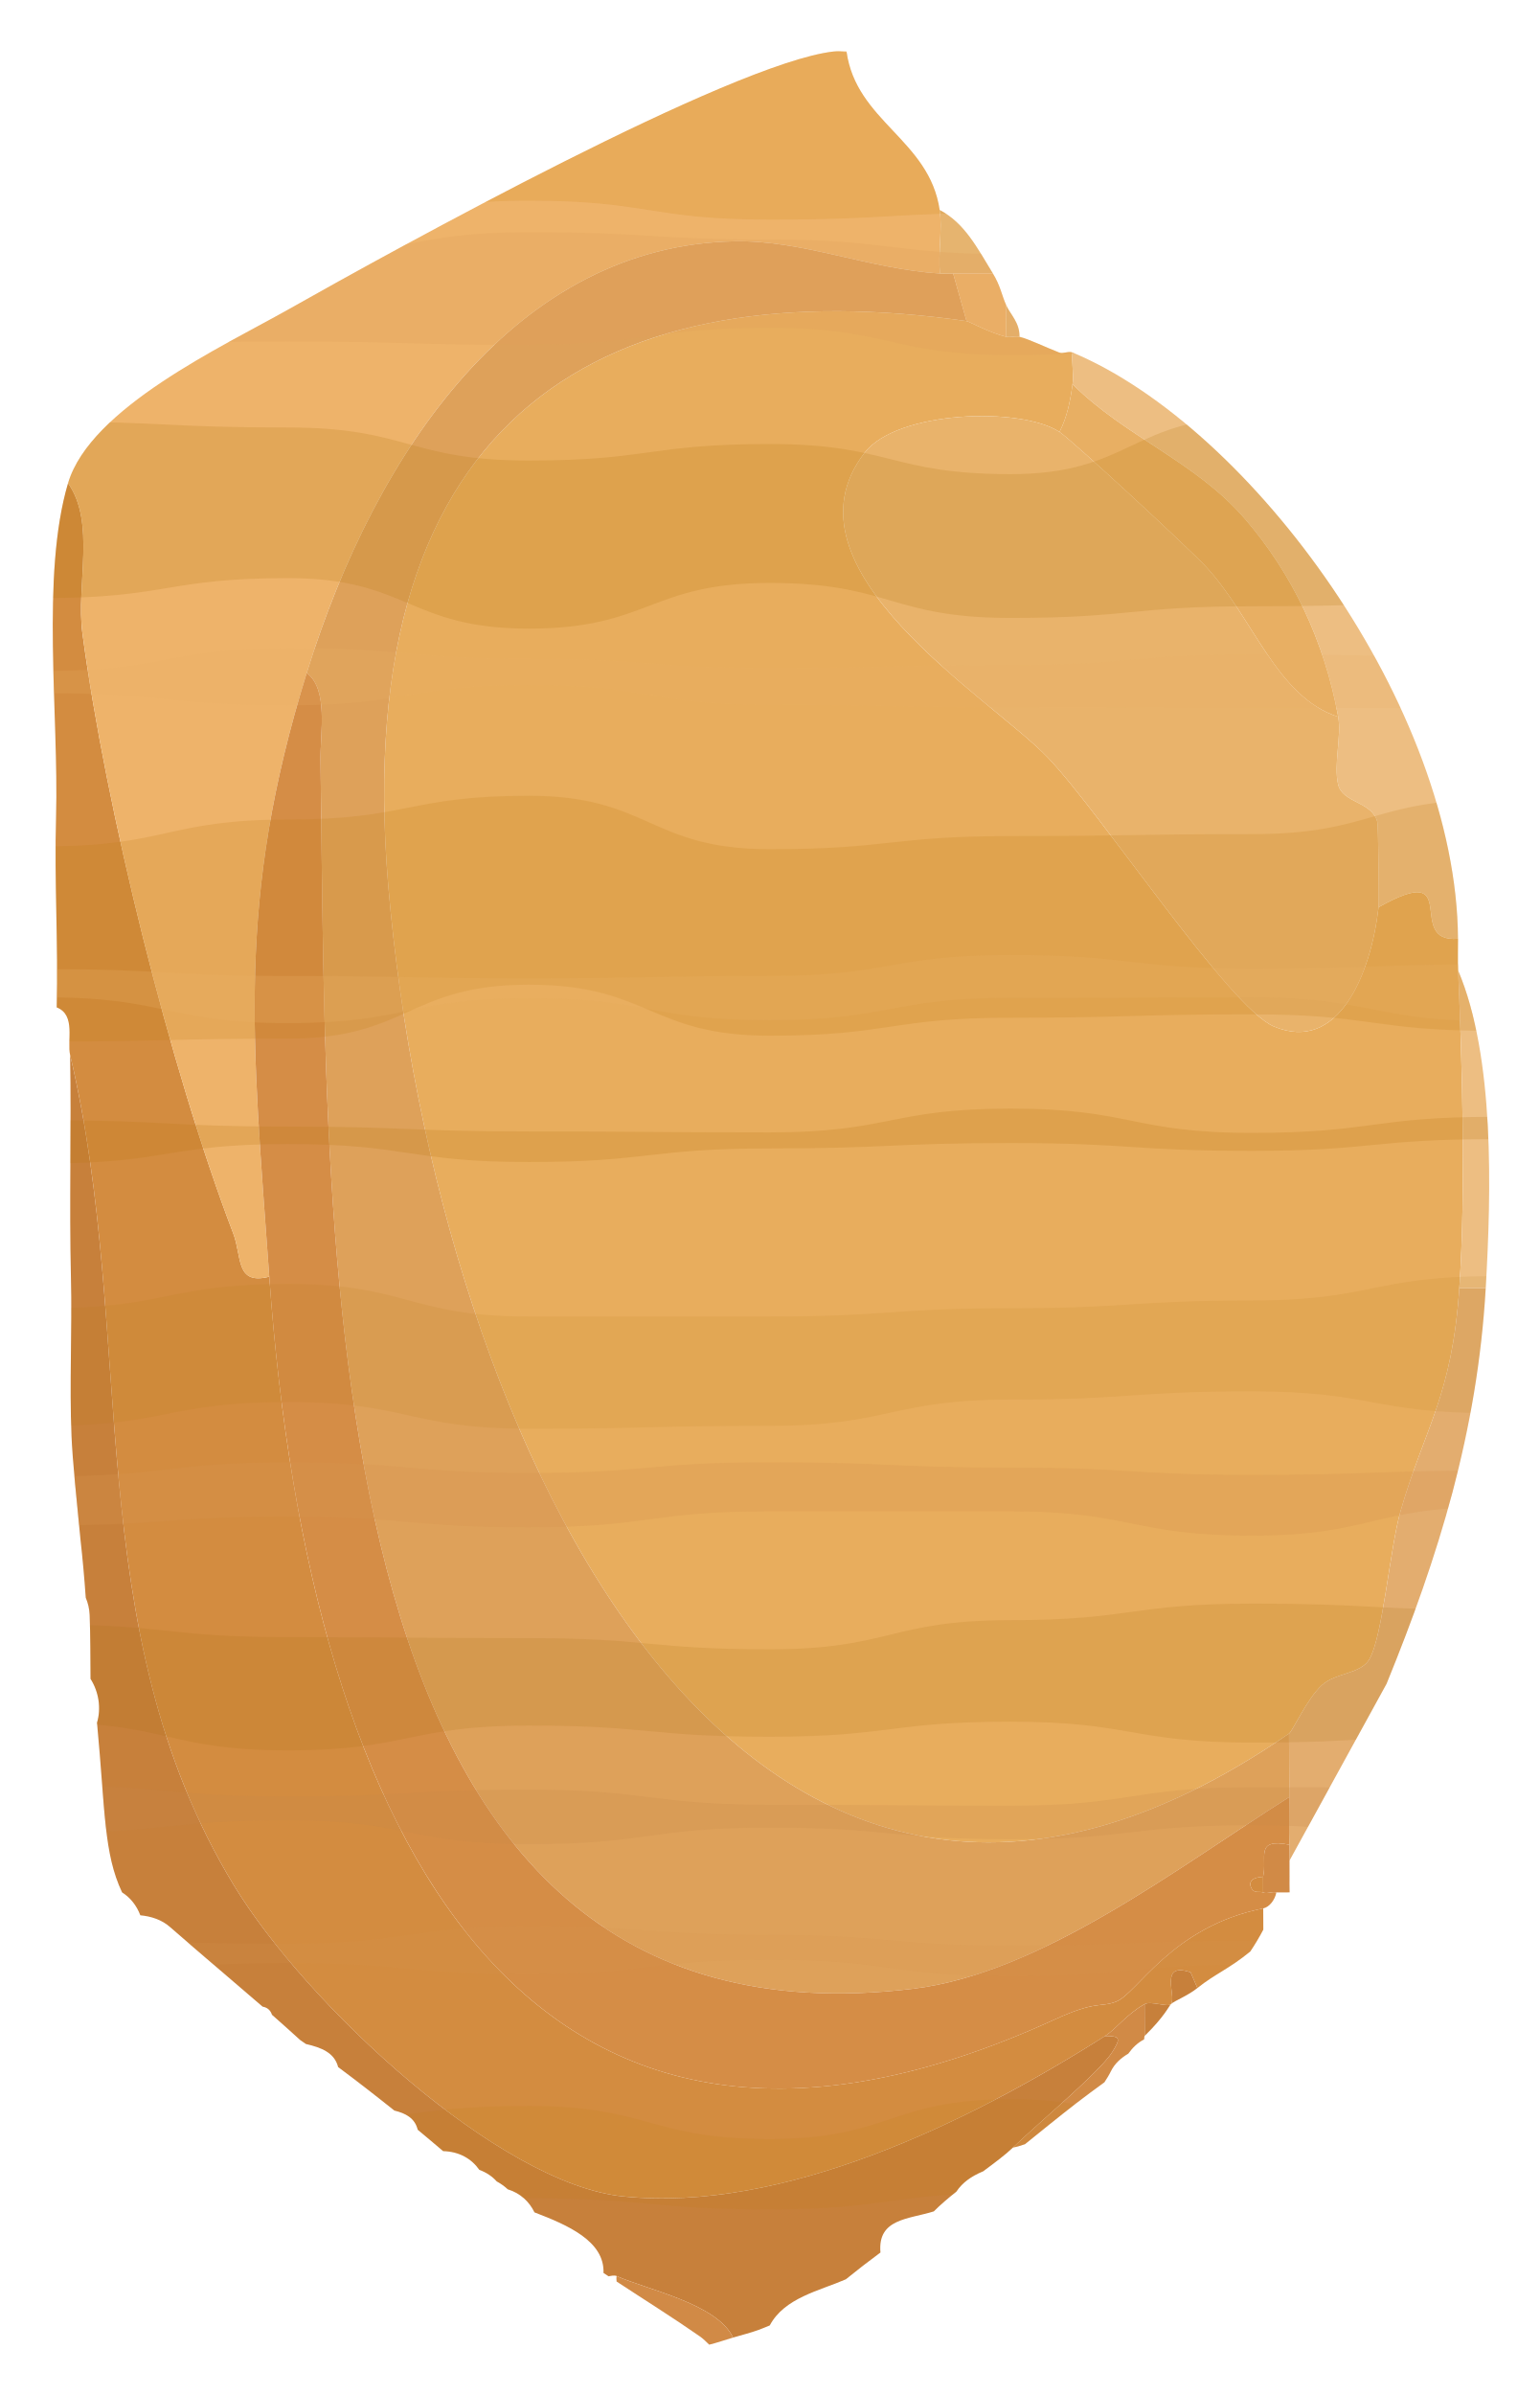
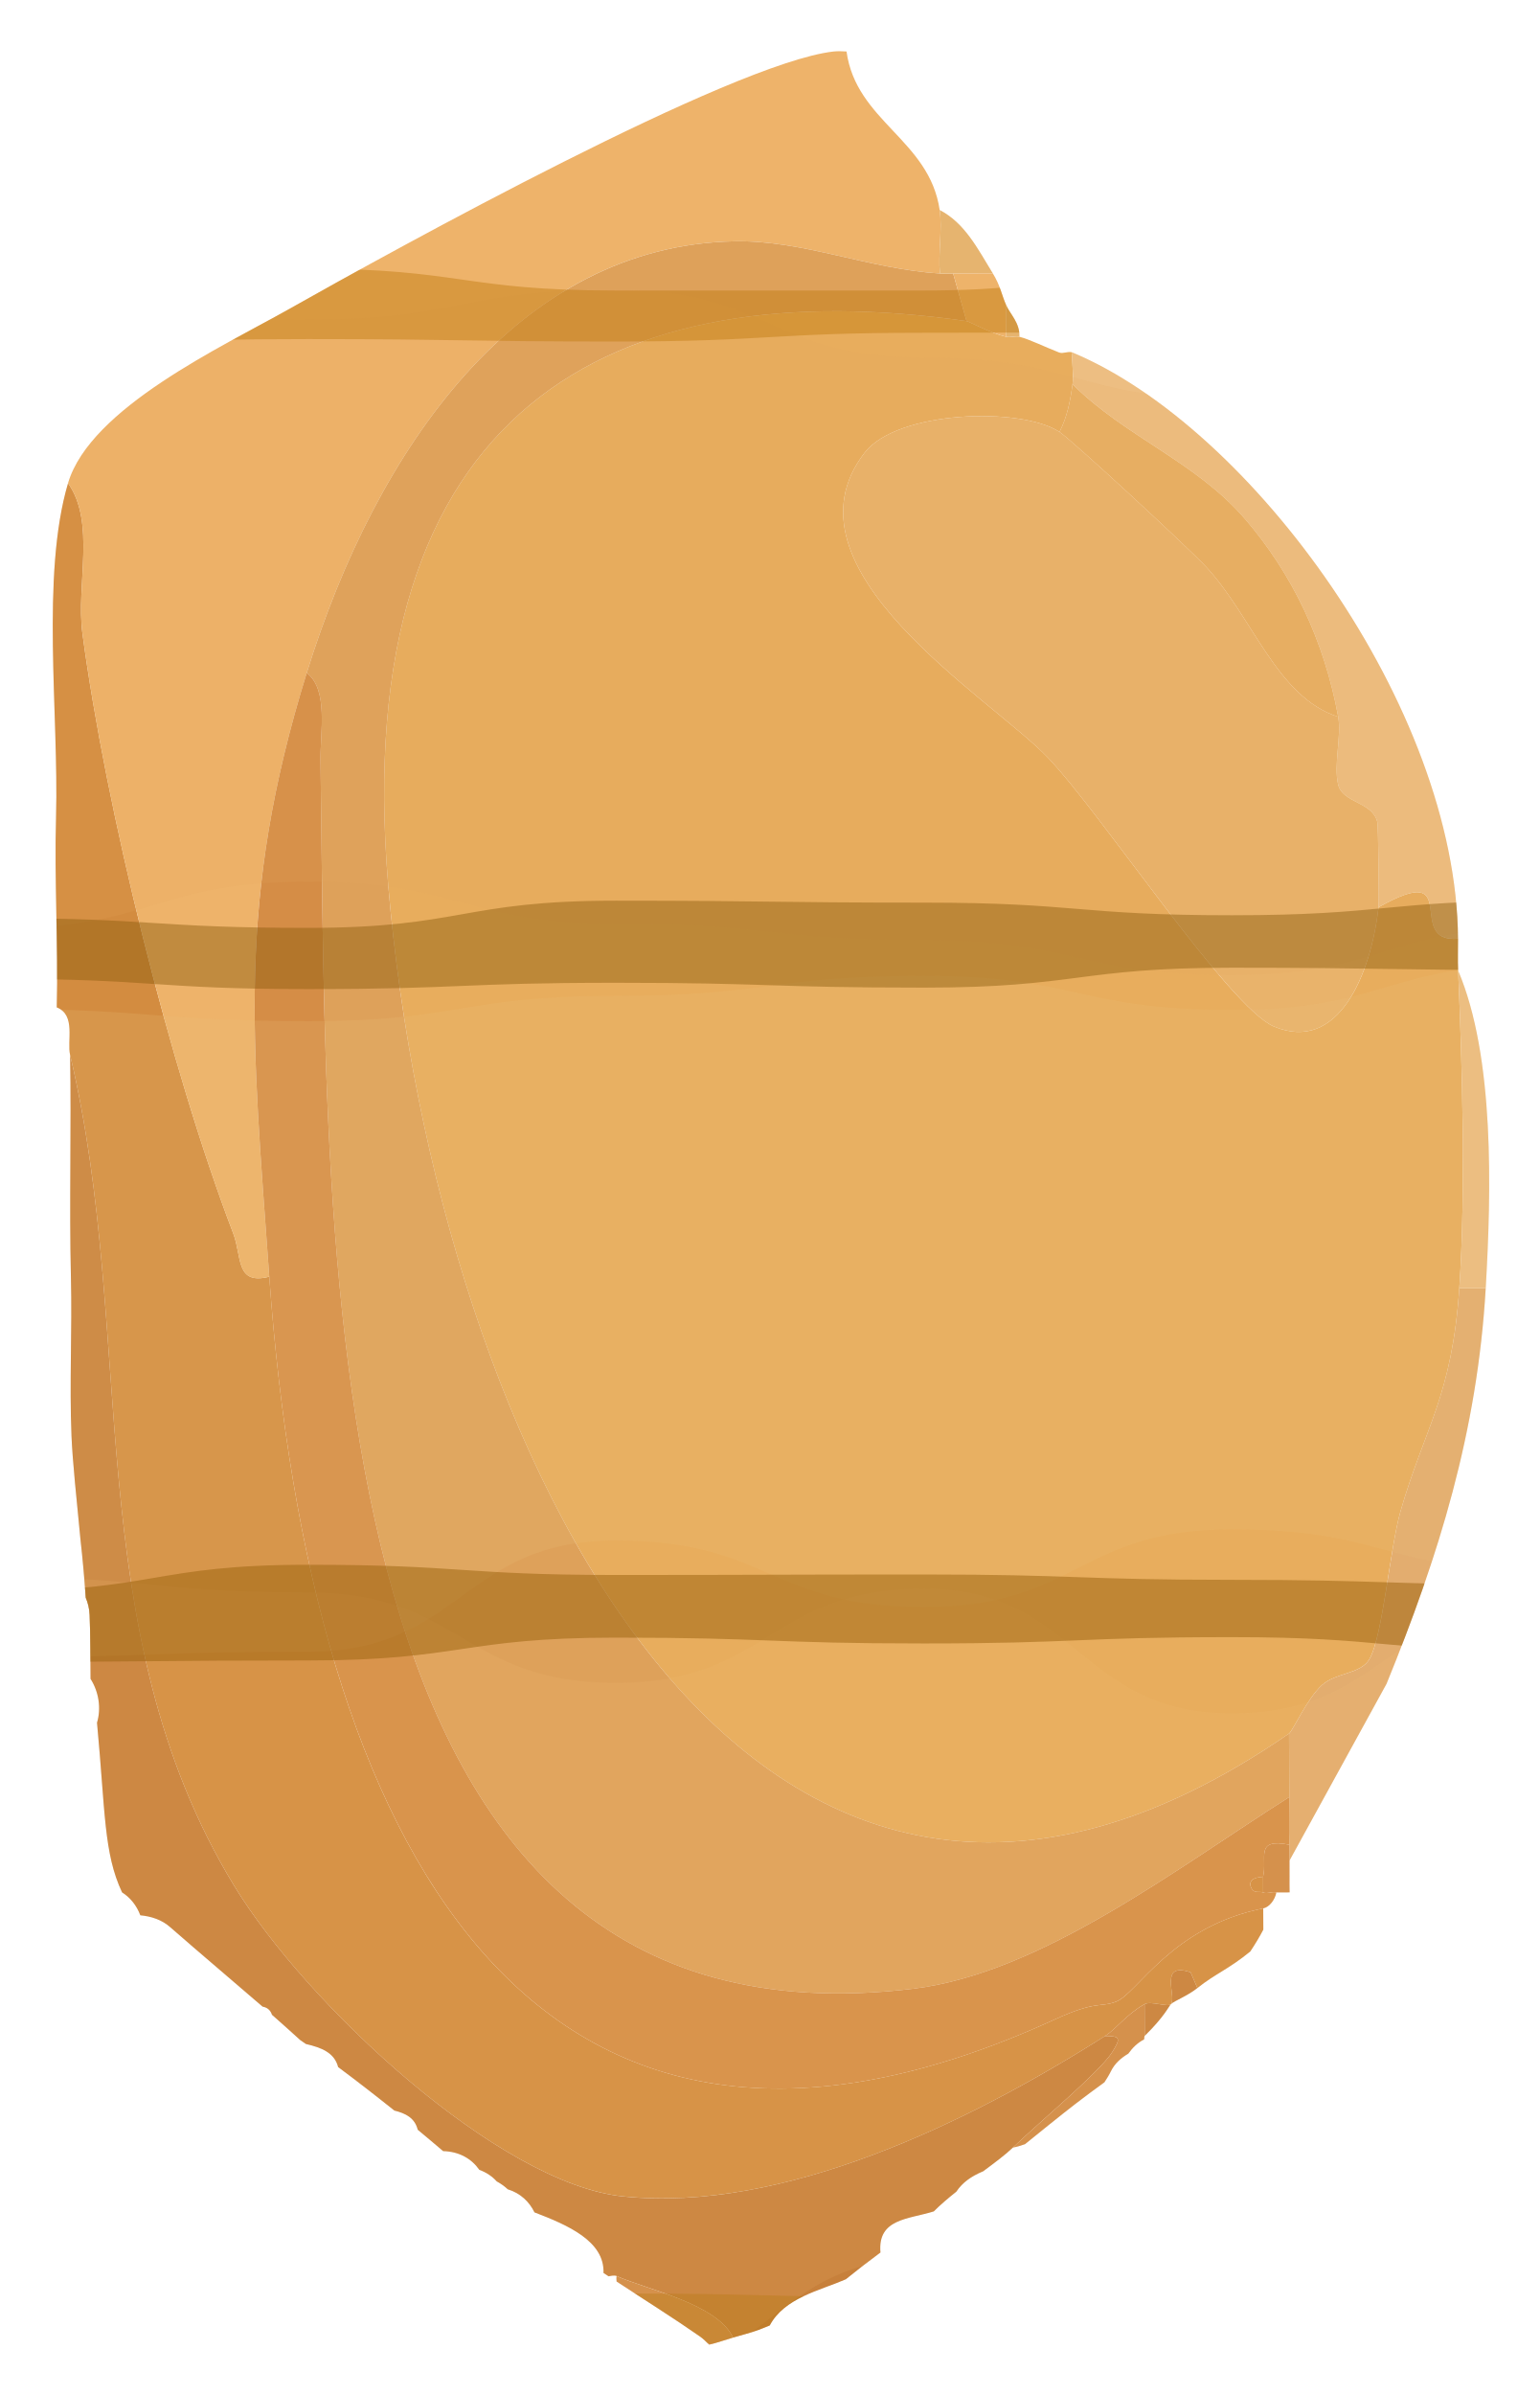
- <svg xmlns="http://www.w3.org/2000/svg" viewBox="0 0 31.70 49.30">
+ <svg xmlns="http://www.w3.org/2000/svg" viewBox="0 0 31.7 49.3">
  <defs>
    <clipPath id="vareniki2Shape">
      <path transform="matrix(1,0,0,-1,30.0239,19.9776)" d="M0 0C.08-1.875 .162-4.511 .024-6.539-.127-8.77-.686-9.403-1.184-11.122-1.407-11.894-1.55-13.711-1.831-14.182-2.012-14.485-2.52-14.45-2.808-14.713-3.11-14.989-3.406-15.655-3.482-15.707-14.601-23.387-21.054-9.772-22.03 1.752-22.865 11.606-17.383 14.406-10.122 13.368-10.071 13.361-9.634 13.121-9.304 13.044-9.217 13.024-9.119 13.067-9.032 13.045-8.825 12.993-8.468 12.818-8.214 12.721-8.131 12.69-8.022 12.756-7.942 12.722-7.96 12.511-7.912 12.272-7.94 12.069-7.986 11.721-8.052 11.389-8.208 11.087-9.005 11.609-11.546 11.528-12.218 10.662-14.068 8.275-9.624 5.61-8.452 4.388-7.346 3.233-4.722-.762-3.793-1.152-2.465-1.711-1.795-.076-1.638 1.302 .132 2.299-1.122 .56-.002 .654-.001 .437-.009 .217 0 0" />
      <path transform="matrix(1,0,0,-1,23.5678,41.2538)" d="M0 0C.128 .072 .49-.073 .545 .002 .662 .164 .286 .88 .948 .654L1.088 .331C1.461 .629 1.722 .712 2.177 1.084 2.273 1.229 2.364 1.377 2.445 1.533L2.443 1.971C.56 1.595-.142 .227-.582 .052-.905-.075-.983 .081-1.839-.311-12.612-5.25-17.192 3.301-18.023 14.974-18.726 14.795-18.581 15.383-18.766 15.866-20.072 19.279-21.391 24.619-21.871 28.218-22.003 29.212-21.592 30.496-22.167 31.307-22.729 29.408-22.355 26.554-22.414 24.44-22.451 23.138-22.367 21.819-22.4 20.517-21.999 20.361-22.193 19.827-22.124 19.537-20.747 13.755-21.958 7.717-18.748 2.439-17.257-.014-13.293-3.697-10.738-3.958-7.443-4.296-3.636-2.446-.814-.657-.582-.51-.374-.211 0 0" />
      <path transform="matrix(1,0,0,-1,19.3487,4.3225)" d="M0 0C.058-.393-.035-.891 .005-1.308-1.463-1.215-2.806-.619-4.221-.645-8.679-.726-11.598-4.899-13.033-9.53-14.488-14.226-14.152-17.082-13.804-21.957-14.507-22.137-14.362-21.549-14.547-21.065-15.853-17.652-17.172-12.313-17.651-8.714-17.784-7.72-17.373-6.435-17.948-5.624-17.489-4.073-14.757-2.806-13.43-2.058-11.162-.778-4.288 3.017-2.19 3.262-2.103 3.272-2.006 3.268-1.918 3.263-1.72 1.822-.213 1.449 0 0" />
      <path transform="matrix(1,0,0,-1,22.7534,41.9107)" d="M0 0C-2.821-1.789-6.629-3.639-9.924-3.302-12.478-3.04-16.442 .643-17.934 3.096-21.143 8.374-19.933 14.412-21.31 20.194-21.282 18.672-21.33 17.137-21.293 15.616-21.266 14.531-21.326 13.429-21.281 12.347-21.26 11.838-21.174 11.02-21.097 10.225-21.052 9.825-21.016 9.424-20.988 9.023-20.944 8.918-20.913 8.801-20.908 8.665-20.89 8.227-20.893 7.79-20.889 7.352-20.721 7.088-20.666 6.751-20.756 6.449-20.584 4.621-20.62 3.765-20.24 2.957-20.062 2.844-19.936 2.677-19.864 2.485-19.642 2.465-19.422 2.393-19.254 2.245-18.624 1.694-17.982 1.154-17.347 .605-17.248 .587-17.185 .533-17.153 .437-16.957 .267-16.766 .091-16.573-.082-16.534-.11-16.494-.137-16.455-.164-16.141-.237-15.868-.339-15.791-.639-15.4-.93-15.015-1.229-14.634-1.534-14.401-1.592-14.213-1.685-14.152-1.929-13.976-2.074-13.803-2.222-13.629-2.369-13.289-2.378-13.039-2.532-12.884-2.754-12.741-2.807-12.619-2.887-12.526-2.992-12.443-3.037-12.367-3.091-12.298-3.155-12.039-3.234-11.855-3.41-11.748-3.63-11.062-3.892-10.302-4.223-10.327-4.877-10.292-4.901-10.257-4.923-10.222-4.946-10.164-4.936-10.104-4.92-10.055-4.941-9.429-5.221-7.98-5.513-7.66-6.207-7.484-6.155-7.305-6.112-7.132-6.049-7.055-6.021-6.98-5.988-6.904-5.958-6.599-5.386-5.88-5.245-5.337-5.008-5.103-4.818-4.865-4.634-4.624-4.456-4.686-3.756-4.048-3.774-3.526-3.61-3.386-3.47-3.227-3.335-3.062-3.204-2.932-3.01-2.75-2.888-2.532-2.794-2.525-2.791-2.517-2.788-2.51-2.785-2.271-2.608-2.048-2.442-1.897-2.296-1.394-1.807-.112-.744 .149-.33 .335-.034 .303-.001 0 0" />
      <path transform="matrix(1,0,0,-1,30.0215,19.3237)" d="M0 0C-1.12-.093 .134 1.645-1.636 .648-1.626 .738-1.64 2.319-1.662 2.406-1.767 2.827-2.377 2.792-2.468 3.173-2.566 3.58-2.394 4.173-2.467 4.568-2.756 6.147-3.418 7.519-4.39 8.646-5.403 9.821-6.853 10.333-7.937 11.415-7.91 11.618-7.958 11.857-7.94 12.069-4.253 10.531-.029 4.751 0 0" />
      <path transform="matrix(1,0,0,-1,30.5923,26.5148)" d="M0 0C-.172-2.963-.971-5.522-2.042-8.145L-4.041-11.785C-4.043-11.677-4.037-11.567-4.042-11.459-4.057-11.134-4.044-10.803-4.045-10.478L-4.05-9.17C-3.974-9.118-3.679-8.452-3.377-8.176-3.089-7.913-2.58-7.948-2.399-7.645-2.118-7.174-1.975-5.357-1.752-4.585-1.255-2.866-.696-2.233-.544-.002Z" />
      <path transform="matrix(1,0,0,-1,30.5923,26.5148)" d="M0 0-.544-.002C-.407 2.026-.488 4.662-.568 6.537 .187 4.755 .115 1.99 0 0" />
      <path transform="matrix(1,0,0,-1,14.6029,48.2641)" d="M0 0C.166 .04 .326 .098 .49 .146 .171 .84-1.279 1.132-1.905 1.412-1.916 1.375-1.908 1.337-1.907 1.3-1.335 .924-.754 .562-.193 .171-.117 .118-.061 .058 0 0" />
      <path transform="matrix(1,0,0,-1,22.1382,43.3121)" d="M0 0C.195 .151 .398 .3 .603 .449 .649 .521 .696 .593 .733 .67 .815 .839 .947 .951 1.095 1.039 1.18 1.159 1.285 1.263 1.42 1.332 1.423 1.371 1.426 1.399 1.432 1.404L1.43 2.058C1.056 1.848 .848 1.549 .615 1.401 .919 1.401 .95 1.367 .764 1.071 .503 .658-.778-.405-1.282-.894-1.207-.883-1.122-.856-1.033-.825-.69-.548-.348-.27 0 0" />
      <path transform="matrix(1,0,0,-1,26.5542,38.9541)" d="M0 0-.272-.001C-.357 .025-.466-.037-.544-.002L-.546 .325C-.453 .713-.73 1.124-.004 .981 .001 .872-.005 .763-.002 .654 .002 .436-.005 .218 0 0" />
      <path transform="matrix(1,0,0,-1,24.1123,41.2518)" d="M0 0C-.039-.035-.129-.252-.542-.656L-.544-.002C-.416 .07-.054-.075 0 0 .117 .162-.259 .878 .403 .652L.543 .329C.342 .168 .076 .069 0 0" />
      <path transform="matrix(1,0,0,-1,26.547,36.9924)" d="M0 0C-2.314-1.461-5.104-3.628-7.75-3.946-20.173-5.437-19.802 10.862-19.948 21.348-19.956 21.9-19.779 22.802-20.231 23.14-18.797 27.771-15.877 31.943-11.42 32.025-10.005 32.051-8.661 31.455-7.193 31.362-7.104 31.356-7.012 31.362-6.921 31.363L-6.645 30.383C-13.906 31.421-19.388 28.62-18.553 18.767-17.577 7.243-11.124-6.372-.005 1.308Z" />
      <path transform="matrix(1,0,0,-1,28.3856,18.6758)" d="M0 0C-.157-1.378-.827-3.013-2.155-2.454-3.083-2.064-5.707 1.931-6.814 3.086-7.986 4.309-12.429 6.973-10.58 9.36-9.908 10.226-7.367 10.307-6.57 9.785-6.316 9.619-3.944 7.427-3.562 7.02-2.59 5.982-2.101 4.326-.831 3.921-.759 3.525-.93 2.932-.832 2.525-.741 2.144-.131 2.179-.026 1.758-.004 1.671 .01 .09 0 0" />
      <path transform="matrix(1,0,0,-1,27.5545,14.7552)" d="M0 0C-1.27 .406-1.759 2.061-2.731 3.099-3.113 3.506-5.485 5.698-5.739 5.864-5.582 6.167-5.517 6.498-5.47 6.846-4.386 5.764-2.936 5.252-1.923 4.078-.951 2.951-.289 1.578 0 0" />
      <path transform="matrix(1,0,0,-1,20.7171,6.2793)" d="M0 0 .002-.654C-.327-.577-.764-.337-.816-.33L-1.091 .65C-.819 .652-.547 .651-.275 .653-.116 .394-.095 .215 0 0" />
      <path transform="matrix(1,0,0,-1,20.9918,6.9322)" d="M0 0C-.087 .022-.185-.021-.272-.001L-.275 .653C-.189 .46 .008 .291 0 0" />
      <path transform="matrix(1,0,0,-1,26.5505,37.9733)" d="M0 0C-.726 .143-.45-.268-.542-.656-.546-.673-.798-.646-.809-.818-.76-1.035-.626-.945-.541-.983-.463-1.018-.353-.956-.269-.982-.299-1.137-.414-1.285-.54-1.31-2.423-1.686-3.125-3.054-3.565-3.228-3.888-3.356-3.966-3.199-4.822-3.592-15.594-8.531-20.174 .021-21.006 11.694-21.354 16.569-21.69 19.425-20.235 24.121-19.782 23.782-19.959 22.881-19.951 22.329-19.805 11.843-20.176-4.456-7.753-2.965-5.108-2.647-2.317-.48-.004 .981-.002 .655-.015 .324 0 0" />
      <path transform="matrix(1,0,0,-1,19.6257,5.6293)" d="M0 0C-.09-.001-.182-.007-.272-.001-.312 .416-.219 .914-.277 1.307 .241 1.038 .501 .519 .817 .003 .545 .001 .272 .002 0 0" />
      <path transform="matrix(1,0,0,-1,26.0085,38.6292)" d="M0 0 .001-.327C-.084-.289-.218-.379-.266-.163-.256 .01-.004-.017 0 0" />
    </clipPath>
  </defs>
  <g>
    <path transform="matrix(1,0,0,-1,30.0239,19.9776)" d="M0 0C.08-1.875 .162-4.511 .024-6.539-.127-8.77-.686-9.403-1.184-11.122-1.407-11.894-1.55-13.711-1.831-14.182-2.012-14.485-2.52-14.45-2.808-14.713-3.11-14.989-3.406-15.655-3.482-15.707-14.601-23.387-21.054-9.772-22.03 1.752-22.865 11.606-17.383 14.406-10.122 13.368-10.071 13.361-9.634 13.121-9.304 13.044-9.217 13.024-9.119 13.067-9.032 13.045-8.825 12.993-8.468 12.818-8.214 12.721-8.131 12.69-8.022 12.756-7.942 12.722-7.96 12.511-7.912 12.272-7.94 12.069-7.986 11.721-8.052 11.389-8.208 11.087-9.005 11.609-11.546 11.528-12.218 10.662-14.068 8.275-9.624 5.61-8.452 4.388-7.346 3.233-4.722-.762-3.793-1.152-2.465-1.711-1.795-.076-1.638 1.302 .132 2.299-1.122 .56-.002 .654-.001 .437-.009 .217 0 0" fill="#e8ad5d" />
    <path transform="matrix(1,0,0,-1,23.5678,41.2538)" d="M0 0C.128 .072 .49-.073 .545 .002 .662 .164 .286 .88 .948 .654L1.088 .331C1.461 .629 1.722 .712 2.177 1.084 2.273 1.229 2.364 1.377 2.445 1.533L2.443 1.971C.56 1.595-.142 .227-.582 .052-.905-.075-.983 .081-1.839-.311-12.612-5.25-17.192 3.301-18.023 14.974-18.726 14.795-18.581 15.383-18.766 15.866-20.072 19.279-21.391 24.619-21.871 28.218-22.003 29.212-21.592 30.496-22.167 31.307-22.729 29.408-22.355 26.554-22.414 24.44-22.451 23.138-22.367 21.819-22.4 20.517-21.999 20.361-22.193 19.827-22.124 19.537-20.747 13.755-21.958 7.717-18.748 2.439-17.257-.014-13.293-3.697-10.738-3.958-7.443-4.296-3.636-2.446-.814-.657-.582-.51-.374-.211 0 0" fill="#d38c40" />
    <path transform="matrix(1,0,0,-1,19.3487,4.3225)" d="M0 0C.058-.393-.035-.891 .005-1.308-1.463-1.215-2.806-.619-4.221-.645-8.679-.726-11.598-4.899-13.033-9.53-14.488-14.226-14.152-17.082-13.804-21.957-14.507-22.137-14.362-21.549-14.547-21.065-15.853-17.652-17.172-12.313-17.651-8.714-17.784-7.72-17.373-6.435-17.948-5.624-17.489-4.073-14.757-2.806-13.43-2.058-11.162-.778-4.288 3.017-2.19 3.262-2.103 3.272-2.006 3.268-1.918 3.263-1.72 1.822-.213 1.449 0 0" fill="#eeb36a" />
    <path transform="matrix(1,0,0,-1,22.7534,41.9107)" d="M0 0C-2.821-1.789-6.629-3.639-9.924-3.302-12.478-3.04-16.442 .643-17.934 3.096-21.143 8.374-19.933 14.412-21.31 20.194-21.282 18.672-21.33 17.137-21.293 15.616-21.266 14.531-21.326 13.429-21.281 12.347-21.26 11.838-21.174 11.02-21.097 10.225-21.052 9.825-21.016 9.424-20.988 9.023-20.944 8.918-20.913 8.801-20.908 8.665-20.89 8.227-20.893 7.79-20.889 7.352-20.721 7.088-20.666 6.751-20.756 6.449-20.584 4.621-20.62 3.765-20.24 2.957-20.062 2.844-19.936 2.677-19.864 2.485-19.642 2.465-19.422 2.393-19.254 2.245-18.624 1.694-17.982 1.154-17.347 .605-17.248 .587-17.185 .533-17.153 .437-16.957 .267-16.766 .091-16.573-.082-16.534-.11-16.494-.137-16.455-.164-16.141-.237-15.868-.339-15.791-.639-15.4-.93-15.015-1.229-14.634-1.534-14.401-1.592-14.213-1.685-14.152-1.929-13.976-2.074-13.803-2.222-13.629-2.369-13.289-2.378-13.039-2.532-12.884-2.754-12.741-2.807-12.619-2.887-12.526-2.992-12.443-3.037-12.367-3.091-12.298-3.155-12.039-3.234-11.855-3.41-11.748-3.63-11.062-3.892-10.302-4.223-10.327-4.877-10.292-4.901-10.257-4.923-10.222-4.946-10.164-4.936-10.104-4.92-10.055-4.941-9.429-5.221-7.98-5.513-7.66-6.207-7.484-6.155-7.305-6.112-7.132-6.049-7.055-6.021-6.98-5.988-6.904-5.958-6.599-5.386-5.88-5.245-5.337-5.008-5.103-4.818-4.865-4.634-4.624-4.456-4.686-3.756-4.048-3.774-3.526-3.61-3.386-3.47-3.227-3.335-3.062-3.204-2.932-3.01-2.75-2.888-2.532-2.794-2.525-2.791-2.517-2.788-2.51-2.785-2.271-2.608-2.048-2.442-1.897-2.296-1.394-1.807-.112-.744 .149-.33 .335-.034 .303-.001 0 0" fill="#c7803b" />
    <path transform="matrix(1,0,0,-1,30.0215,19.3237)" d="M0 0C-1.12-.093 .134 1.645-1.636 .648-1.626 .738-1.64 2.319-1.662 2.406-1.767 2.827-2.377 2.792-2.468 3.173-2.566 3.58-2.394 4.173-2.467 4.568-2.756 6.147-3.418 7.519-4.39 8.646-5.403 9.821-6.853 10.333-7.937 11.415-7.91 11.618-7.958 11.857-7.94 12.069-4.253 10.531-.029 4.751 0 0" fill="#edbe82" />
    <path transform="matrix(1,0,0,-1,30.5923,26.5148)" d="M0 0C-.172-2.963-.971-5.522-2.042-8.145L-4.041-11.785C-4.043-11.677-4.037-11.567-4.042-11.459-4.057-11.134-4.044-10.803-4.045-10.478L-4.05-9.17C-3.974-9.118-3.679-8.452-3.377-8.176-3.089-7.913-2.58-7.948-2.399-7.645-2.118-7.174-1.975-5.357-1.752-4.585-1.255-2.866-.696-2.233-.544-.002Z" fill="#e3ad6f" />
    <path transform="matrix(1,0,0,-1,30.5923,26.5148)" d="M0 0-.544-.002C-.407 2.026-.488 4.662-.568 6.537 .187 4.755 .115 1.99 0 0" fill="#edbe82" />
    <path transform="matrix(1,0,0,-1,14.6029,48.2641)" d="M0 0C.166 .04 .326 .098 .49 .146 .171 .84-1.279 1.132-1.905 1.412-1.916 1.375-1.908 1.337-1.907 1.3-1.335 .924-.754 .562-.193 .171-.117 .118-.061 .058 0 0" fill="#d18a46" />
    <path transform="matrix(1,0,0,-1,22.1382,43.3121)" d="M0 0C.195 .151 .398 .3 .603 .449 .649 .521 .696 .593 .733 .67 .815 .839 .947 .951 1.095 1.039 1.18 1.159 1.285 1.263 1.42 1.332 1.423 1.371 1.426 1.399 1.432 1.404L1.43 2.058C1.056 1.848 .848 1.549 .615 1.401 .919 1.401 .95 1.367 .764 1.071 .503 .658-.778-.405-1.282-.894-1.207-.883-1.122-.856-1.033-.825-.69-.548-.348-.27 0 0" fill="#d18a46" />
    <path transform="matrix(1,0,0,-1,26.5542,38.9541)" d="M0 0-.272-.001C-.357 .025-.466-.037-.544-.002L-.546 .325C-.453 .713-.73 1.124-.004 .981 .001 .872-.005 .763-.002 .654 .002 .436-.005 .218 0 0" fill="#d18a46" />
    <path transform="matrix(1,0,0,-1,24.1123,41.2518)" d="M0 0C-.039-.035-.129-.252-.542-.656L-.544-.002C-.416 .07-.054-.075 0 0 .117 .162-.259 .878 .403 .652L.543 .329C.342 .168 .076 .069 0 0" fill="#c7803b" />
    <path transform="matrix(1,0,0,-1,26.547,36.9924)" d="M0 0C-2.314-1.461-5.104-3.628-7.75-3.946-20.173-5.437-19.802 10.862-19.948 21.348-19.956 21.9-19.779 22.802-20.231 23.14-18.797 27.771-15.877 31.943-11.42 32.025-10.005 32.051-8.661 31.455-7.193 31.362-7.104 31.356-7.012 31.362-6.921 31.363L-6.645 30.383C-13.906 31.421-19.388 28.62-18.553 18.767-17.577 7.243-11.124-6.372-.005 1.308Z" fill="#dea15a" />
    <path transform="matrix(1,0,0,-1,28.3856,18.6758)" d="M0 0C-.157-1.378-.827-3.013-2.155-2.454-3.083-2.064-5.707 1.931-6.814 3.086-7.986 4.309-12.429 6.973-10.58 9.36-9.908 10.226-7.367 10.307-6.57 9.785-6.316 9.619-3.944 7.427-3.562 7.02-2.59 5.982-2.101 4.326-.831 3.921-.759 3.525-.93 2.932-.832 2.525-.741 2.144-.131 2.179-.026 1.758-.004 1.671 .01 .09 0 0" fill="#e9b36b" />
    <path transform="matrix(1,0,0,-1,27.5545,14.7552)" d="M0 0C-1.27 .406-1.759 2.061-2.731 3.099-3.113 3.506-5.485 5.698-5.739 5.864-5.582 6.167-5.517 6.498-5.47 6.846-4.386 5.764-2.936 5.252-1.923 4.078-.951 2.951-.289 1.578 0 0" fill="#e8af63" />
    <path transform="matrix(1,0,0,-1,20.7171,6.2793)" d="M0 0 .002-.654C-.327-.577-.764-.337-.816-.33L-1.091 .65C-.819 .652-.547 .651-.275 .653-.116 .394-.095 .215 0 0" fill="#eeb36a" />
    <path transform="matrix(1,0,0,-1,20.9918,6.9322)" d="M0 0C-.087 .022-.185-.021-.272-.001L-.275 .653C-.189 .46 .008 .291 0 0" fill="#e6b46f" />
    <path transform="matrix(1,0,0,-1,26.5505,37.9733)" d="M0 0C-.726 .143-.45-.268-.542-.656-.546-.673-.798-.646-.809-.818-.76-1.035-.626-.945-.541-.983-.463-1.018-.353-.956-.269-.982-.299-1.137-.414-1.285-.54-1.31-2.423-1.686-3.125-3.054-3.565-3.228-3.888-3.356-3.966-3.199-4.822-3.592-15.594-8.531-20.174 .021-21.006 11.694-21.354 16.569-21.69 19.425-20.235 24.121-19.782 23.782-19.959 22.881-19.951 22.329-19.805 11.843-20.176-4.456-7.753-2.965-5.108-2.647-2.317-.48-.004 .981-.002 .655-.015 .324 0 0" fill="#d58d46" />
    <path transform="matrix(1,0,0,-1,19.6257,5.6293)" d="M0 0C-.09-.001-.182-.007-.272-.001-.312 .416-.219 .914-.277 1.307 .241 1.038 .501 .519 .817 .003 .545 .001 .272 .002 0 0" fill="#e6b46f" />
    <path transform="matrix(1,0,0,-1,26.0085,38.6292)" d="M0 0 .001-.327C-.084-.289-.218-.379-.266-.163-.256 .01-.004-.017 0 0" fill="#d38c40" />
  </g>
  <g clip-path="url(#vareniki2Shape)">
-     <path d="M-4.0 -3.13 C-1.52 -3.13 -1.52 -3.21 0.96 -3.21 C3.44 -3.21 3.44 -2.73 5.93 -2.73 C8.41 -2.73 8.41 -2.76 10.89 -2.76 C13.37 -2.76 13.37 -3.07 15.85 -3.07 C18.33 -3.07 18.33 -3.12 20.81 -3.12 C23.3 -3.12 23.3 -2.68 25.78 -2.68 C28.26 -2.68 28.26 -3.3 30.74 -3.3 C33.22 -3.3 33.22 -2.7 35.7 -2.7 L35.7 -2.01 C33.22 -2.01 33.22 -2.18 30.74 -2.18 C28.26 -2.18 28.26 -1.84 25.78 -1.84 C23.3 -1.84 23.3 -1.72 20.81 -1.72 C18.33 -1.72 18.33 -2.02 15.85 -2.02 C13.37 -2.02 13.37 -2.04 10.89 -2.04 C8.41 -2.04 8.41 -1.74 5.93 -1.74 C3.44 -1.74 3.44 -2.29 0.96 -2.29 C-1.52 -2.29 -1.52 -2.29 -4.0 -2.29 Z" fill="#E3A55C" opacity="0.3" />
-     <path d="M-4.0 -0.96 C-1.52 -0.96 -1.52 -1.12 0.96 -1.12 C3.44 -1.12 3.44 -1.01 5.93 -1.01 C8.41 -1.01 8.41 -0.78 10.89 -0.78 C13.37 -0.78 13.37 -0.72 15.85 -0.72 C18.33 -0.72 18.33 -1.03 20.81 -1.03 C23.3 -1.03 23.3 -0.97 25.78 -0.97 C28.26 -0.97 28.26 -1.11 30.74 -1.11 C33.22 -1.11 33.22 -0.99 35.7 -0.99 L35.7 -0.38 C33.22 -0.38 33.22 -0.24 30.74 -0.24 C28.26 -0.24 28.26 -0.08 25.78 -0.08 C23.3 -0.08 23.3 -0.43 20.81 -0.43 C18.33 -0.43 18.33 -0.37 15.85 -0.37 C13.37 -0.37 13.37 -0.48 10.89 -0.48 C8.41 -0.48 8.41 -0.37 5.93 -0.37 C3.44 -0.37 3.44 -0.12 0.96 -0.12 C-1.52 -0.12 -1.52 -0.13 -4.0 -0.13 Z" fill="#C38547" opacity="0.15" />
-     <path d="M-4.0 1.76 C-1.52 1.76 -1.52 1.65 0.96 1.65 C3.44 1.65 3.44 0.83 5.93 0.83 C8.41 0.83 8.41 1.11 10.89 1.11 C13.37 1.11 13.37 0.92 15.85 0.92 C18.33 0.92 18.33 1.83 20.81 1.83 C23.3 1.83 23.3 0.85 25.78 0.85 C28.26 0.85 28.26 1.24 30.74 1.24 C33.22 1.24 33.22 1.29 35.7 1.29 L35.7 4.28 C33.22 4.28 33.22 4.09 30.74 4.09 C28.26 4.09 28.26 4.06 25.78 4.06 C23.3 4.06 23.3 4.38 20.81 4.38 C18.33 4.38 18.33 4.52 15.85 4.52 C13.37 4.52 13.37 4.13 10.89 4.13 C8.41 4.13 8.41 4.66 5.93 4.66 C3.44 4.66 3.44 3.81 0.96 3.81 C-1.52 3.81 -1.52 4.25 -4.0 4.25 Z" fill="#D08B1E" opacity="0.22" />
-     <path d="M-4.0 5.41 C-1.52 5.41 -1.52 5.13 0.96 5.13 C3.44 5.13 3.44 5.26 5.93 5.26 C8.41 5.26 8.41 4.78 10.89 4.78 C13.37 4.78 13.37 4.93 15.85 4.93 C18.33 4.93 18.33 5.23 20.81 5.23 C23.3 5.23 23.3 5.12 25.78 5.12 C28.26 5.12 28.26 4.94 30.74 4.94 C33.22 4.94 33.22 4.97 35.7 4.97 L35.7 6.94 C33.22 6.94 33.22 7.31 30.74 7.31 C28.26 7.31 28.26 7.04 25.78 7.04 C23.3 7.04 23.3 7.31 20.81 7.31 C18.33 7.31 18.33 6.75 15.85 6.75 C13.37 6.75 13.37 7.1 10.89 7.1 C8.41 7.1 8.41 7.03 5.93 7.03 C3.44 7.03 3.44 7.09 0.96 7.09 C-1.52 7.09 -1.52 6.77 -4.0 6.77 Z" fill="#DFA058" opacity="0.26" />
-     <path d="M-4.0 9.53 C-1.52 9.53 -1.52 8.68 0.96 8.68 C3.44 8.68 3.44 8.8 5.93 8.8 C8.41 8.8 8.41 9.48 10.89 9.48 C13.37 9.48 13.37 9.14 15.85 9.14 C18.33 9.14 18.33 9.76 20.81 9.76 C23.3 9.76 23.3 8.59 25.78 8.59 C28.26 8.59 28.26 9.2 30.74 9.2 C33.22 9.2 33.22 9.41 35.7 9.41 L35.7 12.68 C33.22 12.68 33.22 12.4 30.74 12.4 C28.26 12.4 28.26 12.48 25.78 12.48 C23.3 12.48 23.3 12.72 20.81 12.72 C18.33 12.72 18.33 12.0 15.85 12.0 C13.37 12.0 13.37 12.94 10.89 12.94 C8.41 12.94 8.41 11.9 5.93 11.9 C3.44 11.9 3.44 12.31 0.96 12.31 C-1.52 12.31 -1.52 11.67 -4.0 11.67 Z" fill="#B5760F" opacity="0.2" />
-     <path d="M-4.0 13.56 C-1.52 13.56 -1.52 13.81 0.96 13.81 C3.44 13.81 3.44 13.34 5.93 13.34 C8.41 13.34 8.41 13.56 10.89 13.56 C13.37 13.56 13.37 13.75 15.85 13.75 C18.33 13.75 18.33 13.69 20.81 13.69 C23.3 13.69 23.3 13.47 25.78 13.47 C28.26 13.47 28.26 13.52 30.74 13.52 C33.22 13.52 33.22 13.89 35.7 13.89 L35.7 14.41 C33.22 14.41 33.22 14.58 30.74 14.58 C28.26 14.58 28.26 14.57 25.78 14.57 C23.3 14.57 23.3 14.56 20.81 14.56 C18.33 14.56 18.33 14.51 15.85 14.51 C13.37 14.51 13.37 14.1 10.89 14.1 C8.41 14.1 8.41 14.52 5.93 14.52 C3.44 14.52 3.44 14.27 0.96 14.27 C-1.52 14.27 -1.52 14.31 -4.0 14.31 Z" fill="#E9AF64" opacity="0.19" />
-     <path d="M-4.0 16.06 C-1.52 16.06 -1.52 17.42 0.96 17.42 C3.44 17.42 3.44 16.87 5.93 16.87 C8.41 16.87 8.41 16.38 10.89 16.38 C13.37 16.38 13.37 17.48 15.85 17.48 C18.33 17.48 18.33 17.21 20.81 17.21 C23.3 17.21 23.3 17.17 25.78 17.17 C28.26 17.17 28.26 16.46 30.74 16.46 C33.22 16.46 33.22 16.69 35.7 16.69 L35.7 20.97 C33.22 20.97 33.22 21.22 30.74 21.22 C28.26 21.22 28.26 20.88 25.78 20.88 C23.3 20.88 23.3 20.95 20.81 20.95 C18.33 20.95 18.33 21.32 15.85 21.32 C13.37 21.32 13.37 20.27 10.89 20.27 C8.41 20.27 8.41 21.38 5.93 21.38 C3.44 21.38 3.44 21.44 0.96 21.44 C-1.52 21.44 -1.52 20.76 -4.0 20.76 Z" fill="#C07A10" opacity="0.19" />
-     <path d="M-4.0 19.52 C-1.52 19.52 -1.52 19.95 0.96 19.95 C3.44 19.95 3.44 20.09 5.93 20.09 C8.41 20.09 8.41 20.14 10.89 20.14 C13.37 20.14 13.37 20.09 15.85 20.09 C18.33 20.09 18.33 19.66 20.81 19.66 C23.3 19.66 23.3 19.94 25.78 19.94 C28.26 19.94 28.26 19.85 30.74 19.85 C33.22 19.85 33.22 19.75 35.7 19.75 L35.7 20.7 C33.22 20.7 33.22 21.02 30.74 21.02 C28.26 21.02 28.26 20.53 25.78 20.53 C23.3 20.53 23.3 20.54 20.81 20.54 C18.33 20.54 18.33 21.0 15.85 21.0 C13.37 21.0 13.37 20.55 10.89 20.55 C8.41 20.55 8.41 21.06 5.93 21.06 C3.44 21.06 3.44 20.53 0.96 20.53 C-1.52 20.53 -1.52 21.03 -4.0 21.03 Z" fill="#E9AF64" opacity="0.24" />
-     <path d="M-4.0 23.12 C-1.52 23.12 -1.52 23.06 0.96 23.06 C3.44 23.06 3.44 23.19 5.93 23.19 C8.41 23.19 8.41 23.29 10.89 23.29 C13.37 23.29 13.37 23.31 15.85 23.31 C18.33 23.31 18.33 22.82 20.81 22.82 C23.3 22.82 23.3 23.32 25.78 23.32 C28.26 23.32 28.26 22.99 30.74 22.99 C33.22 22.99 33.22 22.88 35.7 22.88 L35.7 23.57 C33.22 23.57 33.22 23.45 30.74 23.45 C28.26 23.45 28.26 23.69 25.78 23.69 C23.3 23.69 23.3 23.53 20.81 23.53 C18.33 23.53 18.33 23.64 15.85 23.64 C13.37 23.64 13.37 23.92 10.89 23.92 C8.41 23.92 8.41 23.55 5.93 23.55 C3.44 23.55 3.44 23.95 0.96 23.95 C-1.52 23.95 -1.52 23.73 -4.0 23.73 Z" fill="#BC7814" opacity="0.22" />
-     <path d="M-4.0 25.92 C-1.52 25.92 -1.52 26.93 0.96 26.93 C3.44 26.93 3.44 26.43 5.93 26.43 C8.41 26.43 8.41 27.1 10.89 27.1 C13.37 27.1 13.37 27.1 15.85 27.1 C18.33 27.1 18.33 26.93 20.81 26.93 C23.3 26.93 23.3 26.77 25.78 26.77 C28.26 26.77 28.26 26.27 30.74 26.27 C33.22 26.27 33.22 26.52 35.7 26.52 L35.7 29.77 C33.22 29.77 33.22 29.09 30.74 29.09 C28.26 29.09 28.26 28.64 25.78 28.64 C23.3 28.64 23.3 28.81 20.81 28.81 C18.33 28.81 18.33 29.35 15.85 29.35 C13.37 29.35 13.37 29.41 10.89 29.41 C8.41 29.41 8.41 28.86 5.93 28.86 C3.44 28.86 3.44 29.35 0.96 29.35 C-1.52 29.35 -1.52 29.52 -4.0 29.52 Z" fill="#B5760F" opacity="0.12" />
-     <path d="M-4.0 30.65 C-1.52 30.65 -1.52 30.39 0.96 30.39 C3.44 30.39 3.44 30.1 5.93 30.1 C8.41 30.1 8.41 30.32 10.89 30.32 C13.37 30.32 13.37 30.1 15.85 30.1 C18.33 30.1 18.33 30.21 20.81 30.21 C23.3 30.21 23.3 30.36 25.78 30.36 C28.26 30.36 28.26 30.27 30.74 30.27 C33.22 30.27 33.22 30.07 35.7 30.07 L35.7 31.45 C33.22 31.45 33.22 31.02 30.74 31.02 C28.26 31.02 28.26 31.61 25.78 31.61 C23.3 31.61 23.3 31.11 20.81 31.11 C18.33 31.11 18.33 31.11 15.85 31.11 C13.37 31.11 13.37 31.44 10.89 31.44 C8.41 31.44 8.41 31.22 5.93 31.22 C3.44 31.22 3.44 31.4 0.96 31.4 C-1.52 31.4 -1.52 31.47 -4.0 31.47 Z" fill="#D5924C" opacity="0.27" />
-     <path d="M-4.0 34.11 C-1.52 34.11 -1.52 33.44 0.96 33.44 C3.44 33.44 3.44 33.7 5.93 33.7 C8.41 33.7 8.41 33.72 10.89 33.72 C13.37 33.72 13.37 33.95 15.85 33.95 C18.33 33.95 18.33 33.35 20.81 33.35 C23.3 33.35 23.3 33.01 25.78 33.01 C28.26 33.01 28.26 33.14 30.74 33.14 C33.22 33.14 33.22 33.83 35.7 33.83 L35.7 36.22 C33.22 36.22 33.22 35.71 30.74 35.71 C28.26 35.71 28.26 35.87 25.78 35.87 C23.3 35.87 23.3 35.44 20.81 35.44 C18.33 35.44 18.33 35.75 15.85 35.75 C13.37 35.75 13.37 35.52 10.89 35.52 C8.41 35.52 8.41 36.03 5.93 36.03 C3.44 36.03 3.44 35.46 0.96 35.46 C-1.52 35.46 -1.52 36.43 -4.0 36.43 Z" fill="#A86A0C" opacity="0.16" />
-     <path d="M-4.0 37.08 C-1.52 37.08 -1.52 36.75 0.96 36.75 C3.44 36.75 3.44 36.98 5.93 36.98 C8.41 36.98 8.41 36.84 10.89 36.84 C13.37 36.84 13.37 37.15 15.85 37.15 C18.33 37.15 18.33 37.17 20.81 37.17 C23.3 37.17 23.3 36.79 25.78 36.79 C28.26 36.79 28.26 36.8 30.74 36.8 C33.22 36.8 33.22 37.0 35.7 37.0 L35.7 37.84 C33.22 37.84 33.22 37.93 30.74 37.93 C28.26 37.93 28.26 37.57 25.78 37.57 C23.3 37.57 23.3 37.86 20.81 37.86 C18.33 37.86 18.33 37.62 15.85 37.62 C13.37 37.62 13.37 37.96 10.89 37.96 C8.41 37.96 8.41 37.47 5.93 37.47 C3.44 37.47 3.44 37.73 0.96 37.73 C-1.52 37.73 -1.52 37.96 -4.0 37.96 Z" fill="#C38547" opacity="0.21" />
-     <path d="M-4.0 39.8 C-1.52 39.8 -1.52 39.93 0.96 39.93 C3.44 39.93 3.44 40.01 5.93 40.01 C8.41 40.01 8.41 39.65 10.89 39.65 C13.37 39.65 13.37 39.83 15.85 39.83 C18.33 39.83 18.33 40.05 20.81 40.05 C23.3 40.05 23.3 39.95 25.78 39.95 C28.26 39.95 28.26 39.95 30.74 39.95 C33.22 39.95 33.22 39.67 35.7 39.67 L35.7 40.63 C33.22 40.63 33.22 40.41 30.74 40.41 C28.26 40.41 28.26 40.44 25.78 40.44 C23.3 40.44 23.3 40.68 20.81 40.68 C18.33 40.68 18.33 40.34 15.85 40.34 C13.37 40.34 13.37 40.64 10.89 40.64 C8.41 40.64 8.41 40.41 5.93 40.41 C3.44 40.41 3.44 40.6 0.96 40.6 C-1.52 40.6 -1.52 40.67 -4.0 40.67 Z" fill="#D5924C" opacity="0.17" />
-     <path d="M-4.0 43.55 C-1.52 43.55 -1.52 43.41 0.96 43.41 C3.44 43.41 3.44 43.69 5.93 43.69 C8.41 43.69 8.41 43.35 10.89 43.35 C13.37 43.35 13.37 44.03 15.85 44.03 C18.33 44.03 18.33 43.21 20.81 43.21 C23.3 43.21 23.3 44.06 25.78 44.06 C28.26 44.06 28.26 43.83 30.74 43.83 C33.22 43.83 33.22 43.78 35.7 43.78 L35.7 45.03 C33.22 45.03 33.22 45.21 30.74 45.21 C28.26 45.21 28.26 45.11 25.78 45.11 C23.3 45.11 23.3 45.14 20.81 45.14 C18.33 45.14 18.33 45.48 15.85 45.48 C13.37 45.48 13.37 45.25 10.89 45.25 C8.41 45.25 8.41 44.95 5.93 44.95 C3.44 44.95 3.44 45.52 0.96 45.52 C-1.52 45.52 -1.52 45.33 -4.0 45.33 Z" fill="#C07A10" opacity="0.14" />
-     <path d="M-4.0 49.07 C-1.52 49.07 -1.52 47.8 0.96 47.8 C3.44 47.8 3.44 48.08 5.93 48.08 C8.41 48.08 8.41 49.28 10.89 49.28 C13.37 49.28 13.37 49.43 15.85 49.43 C18.33 49.43 18.33 48.99 20.81 48.99 C23.3 48.99 23.3 48.8 25.78 48.8 C28.26 48.8 28.26 47.99 30.74 47.99 C33.22 47.99 33.22 48.83 35.7 48.83 L35.7 52.44 C33.22 52.44 33.22 53.31 30.74 53.31 C28.26 53.31 28.26 53.14 25.78 53.14 C23.3 53.14 23.3 52.56 20.81 52.56 C18.33 52.56 18.33 53.2 15.85 53.2 C13.37 53.2 13.37 53.61 10.89 53.61 C8.41 53.61 8.41 52.72 5.93 52.72 C3.44 52.72 3.44 53.21 0.96 53.21 C-1.52 53.21 -1.52 52.75 -4.0 52.75 Z" fill="#B5760F" opacity="0.24" />
+     <path d="M-6.34 7.62 C-3.17 7.62 -3.17 7.27 -0.0 7.27 C3.17 7.27 3.17 6.58 6.34 6.58 C9.51 6.58 9.51 5.96 12.68 5.96 C15.85 5.96 15.85 7.36 19.02 7.36 C22.19 7.36 22.19 8.22 25.36 8.22 C28.53 8.22 28.53 6.63 31.7 6.63 C34.87 6.63 34.87 7.87 38.04 7.87 L38.04 20.1 C34.87 20.1 34.87 19.09 31.7 19.09 C28.53 19.09 28.53 20.07 25.36 20.07 C22.19 20.07 22.19 19.35 19.02 19.35 C15.85 19.35 15.85 19.01 12.68 19.01 C9.51 19.01 9.51 18.15 6.34 18.15 C3.17 18.15 3.17 19.11 -0.0 19.11 C-3.17 19.11 -3.17 17.67 -6.34 17.67 Z" fill="#E3A55C" opacity="0.15" />
+     <path d="M-6.34 19.8 C-3.17 19.8 -3.17 20.77 -0.0 20.77 C3.17 20.77 3.17 21.02 6.34 21.02 C9.51 21.02 9.51 20.5 12.68 20.5 C15.85 20.5 15.85 20.09 19.02 20.09 C22.19 20.09 22.19 20.79 25.36 20.79 C28.53 20.79 28.53 19.86 31.7 19.86 C34.87 19.86 34.87 21.16 38.04 21.16 L38.04 31.21 C34.87 31.21 34.87 32.33 31.7 32.33 C28.53 32.33 28.53 31.48 25.36 31.48 C22.19 31.48 22.19 33.08 19.02 33.08 C15.85 33.08 15.85 31.71 12.68 31.71 C9.51 31.71 9.51 34.0 6.34 34.0 C3.17 34.0 3.17 34.11 -0.0 34.11 C-3.17 34.11 -3.17 32.67 -6.34 32.67 Z" fill="#E9C07A" opacity="0.19" />
+     <path d="M-6.34 32.46 C-3.17 32.46 -3.17 32.47 -0.0 32.47 C3.17 32.47 3.17 32.78 6.34 32.78 C9.51 32.78 9.51 34.64 12.68 34.64 C15.85 34.64 15.85 32.7 19.02 32.7 C22.19 32.7 22.19 35.27 25.36 35.27 C28.53 35.27 28.53 33.06 31.7 33.06 C34.87 33.06 34.87 34.18 38.04 34.18 L38.04 46.34 C34.87 46.34 34.87 45.89 31.7 45.89 C28.53 45.89 28.53 46.84 25.36 46.84 C22.19 46.84 22.19 46.49 19.02 46.49 C15.85 46.49 15.85 48.96 12.68 48.96 C9.51 48.96 9.51 48.53 6.34 48.53 C3.17 48.53 3.17 46.65 -0.0 46.65 C-3.17 46.65 -3.17 46.33 -6.34 46.33 Z" fill="#EFC078" opacity="0.14" />
+     <path d="M-6.34 5.61 C-3.17 5.61 -3.17 5.65 -0.0 5.65 C3.17 5.65 3.17 5.53 6.34 5.53 C9.51 5.53 9.51 5.98 12.68 5.98 C15.85 5.98 15.85 5.98 19.02 5.98 C22.19 5.98 22.19 5.44 25.36 5.44 C28.53 5.44 28.53 5.5 31.7 5.5 C34.87 5.5 34.87 5.59 38.04 5.59 L38.04 6.8 C34.87 6.8 34.87 7.14 31.7 7.14 C28.53 7.14 28.53 6.83 25.36 6.83 C22.19 6.83 22.19 6.85 19.02 6.85 C15.85 6.85 15.85 7.03 12.68 7.03 C9.51 7.03 9.51 6.98 6.34 6.98 C3.17 6.98 3.17 7.09 -0.0 7.09 C-3.17 7.09 -3.17 6.68 -6.34 6.68 Z" fill="#C07A10" opacity="0.46" />
+     <path d="M-6.34 18.66 C-3.17 18.66 -3.17 18.9 -0.0 18.9 C3.17 18.9 3.17 19.1 6.34 19.1 C9.51 19.1 9.51 18.54 12.68 18.54 C15.85 18.54 15.85 18.58 19.02 18.58 C22.19 18.58 22.19 18.84 25.36 18.84 C28.53 18.84 28.53 18.54 31.7 18.54 C34.87 18.54 34.87 18.48 38.04 18.48 L38.04 20.3 C34.87 20.3 34.87 19.97 31.7 19.97 C28.53 19.97 28.53 19.92 25.36 19.92 C22.19 19.92 22.19 20.33 19.02 20.33 C15.85 20.33 15.85 20.23 12.68 20.23 C9.51 20.23 9.51 20.36 6.34 20.36 C3.17 20.36 3.17 20.15 -0.0 20.15 C-3.17 20.15 -3.17 19.91 -6.34 19.91 Z" fill="#8a5a0c" opacity="0.45" />
+     <path d="M-6.34 32.71 C-3.17 32.71 -3.17 32.75 -0.0 32.75 C3.17 32.75 3.17 32.21 6.34 32.21 C9.51 32.21 9.51 32.42 12.68 32.42 C15.85 32.42 15.85 32.41 19.02 32.41 C22.19 32.41 22.19 32.52 25.36 32.52 C28.53 32.52 28.53 32.62 31.7 32.62 C34.87 32.62 34.87 32.21 38.04 32.21 L38.04 34.13 C34.87 34.13 34.87 33.99 31.7 33.99 C28.53 33.99 28.53 33.7 25.36 33.7 C22.19 33.7 22.19 33.83 19.02 33.83 C15.85 33.83 15.85 33.71 12.68 33.71 C9.51 33.71 9.51 34.18 6.34 34.18 C3.17 34.18 3.17 34.21 -0.0 34.21 C-3.17 34.21 -3.17 33.82 -6.34 33.82 Z" fill="#9c6410" opacity="0.53" />
+     <path d="M-6.34 47.31 C-3.17 47.31 -3.17 47.48 -0.0 47.48 C3.17 47.48 3.17 47.7 6.34 47.7 C9.51 47.7 9.51 47.21 12.68 47.21 C15.85 47.21 15.85 47.29 19.02 47.29 C22.19 47.29 22.19 47.18 25.36 47.18 C28.53 47.18 28.53 47.83 31.7 47.83 C34.87 47.83 34.87 47.19 38.04 47.19 L38.04 48.42 C34.87 48.42 34.87 48.1 31.7 48.1 C28.53 48.1 28.53 48.45 25.36 48.45 C22.19 48.45 22.19 48.27 19.02 48.27 C15.85 48.27 15.85 48.24 12.68 48.24 C9.51 48.24 9.51 48.51 6.34 48.51 C3.17 48.51 3.17 48.26 -0.0 48.26 C-3.17 48.26 -3.17 48.04 -6.34 48.04 Z" fill="#B5760F" opacity="0.36" />
  </g>
</svg>
